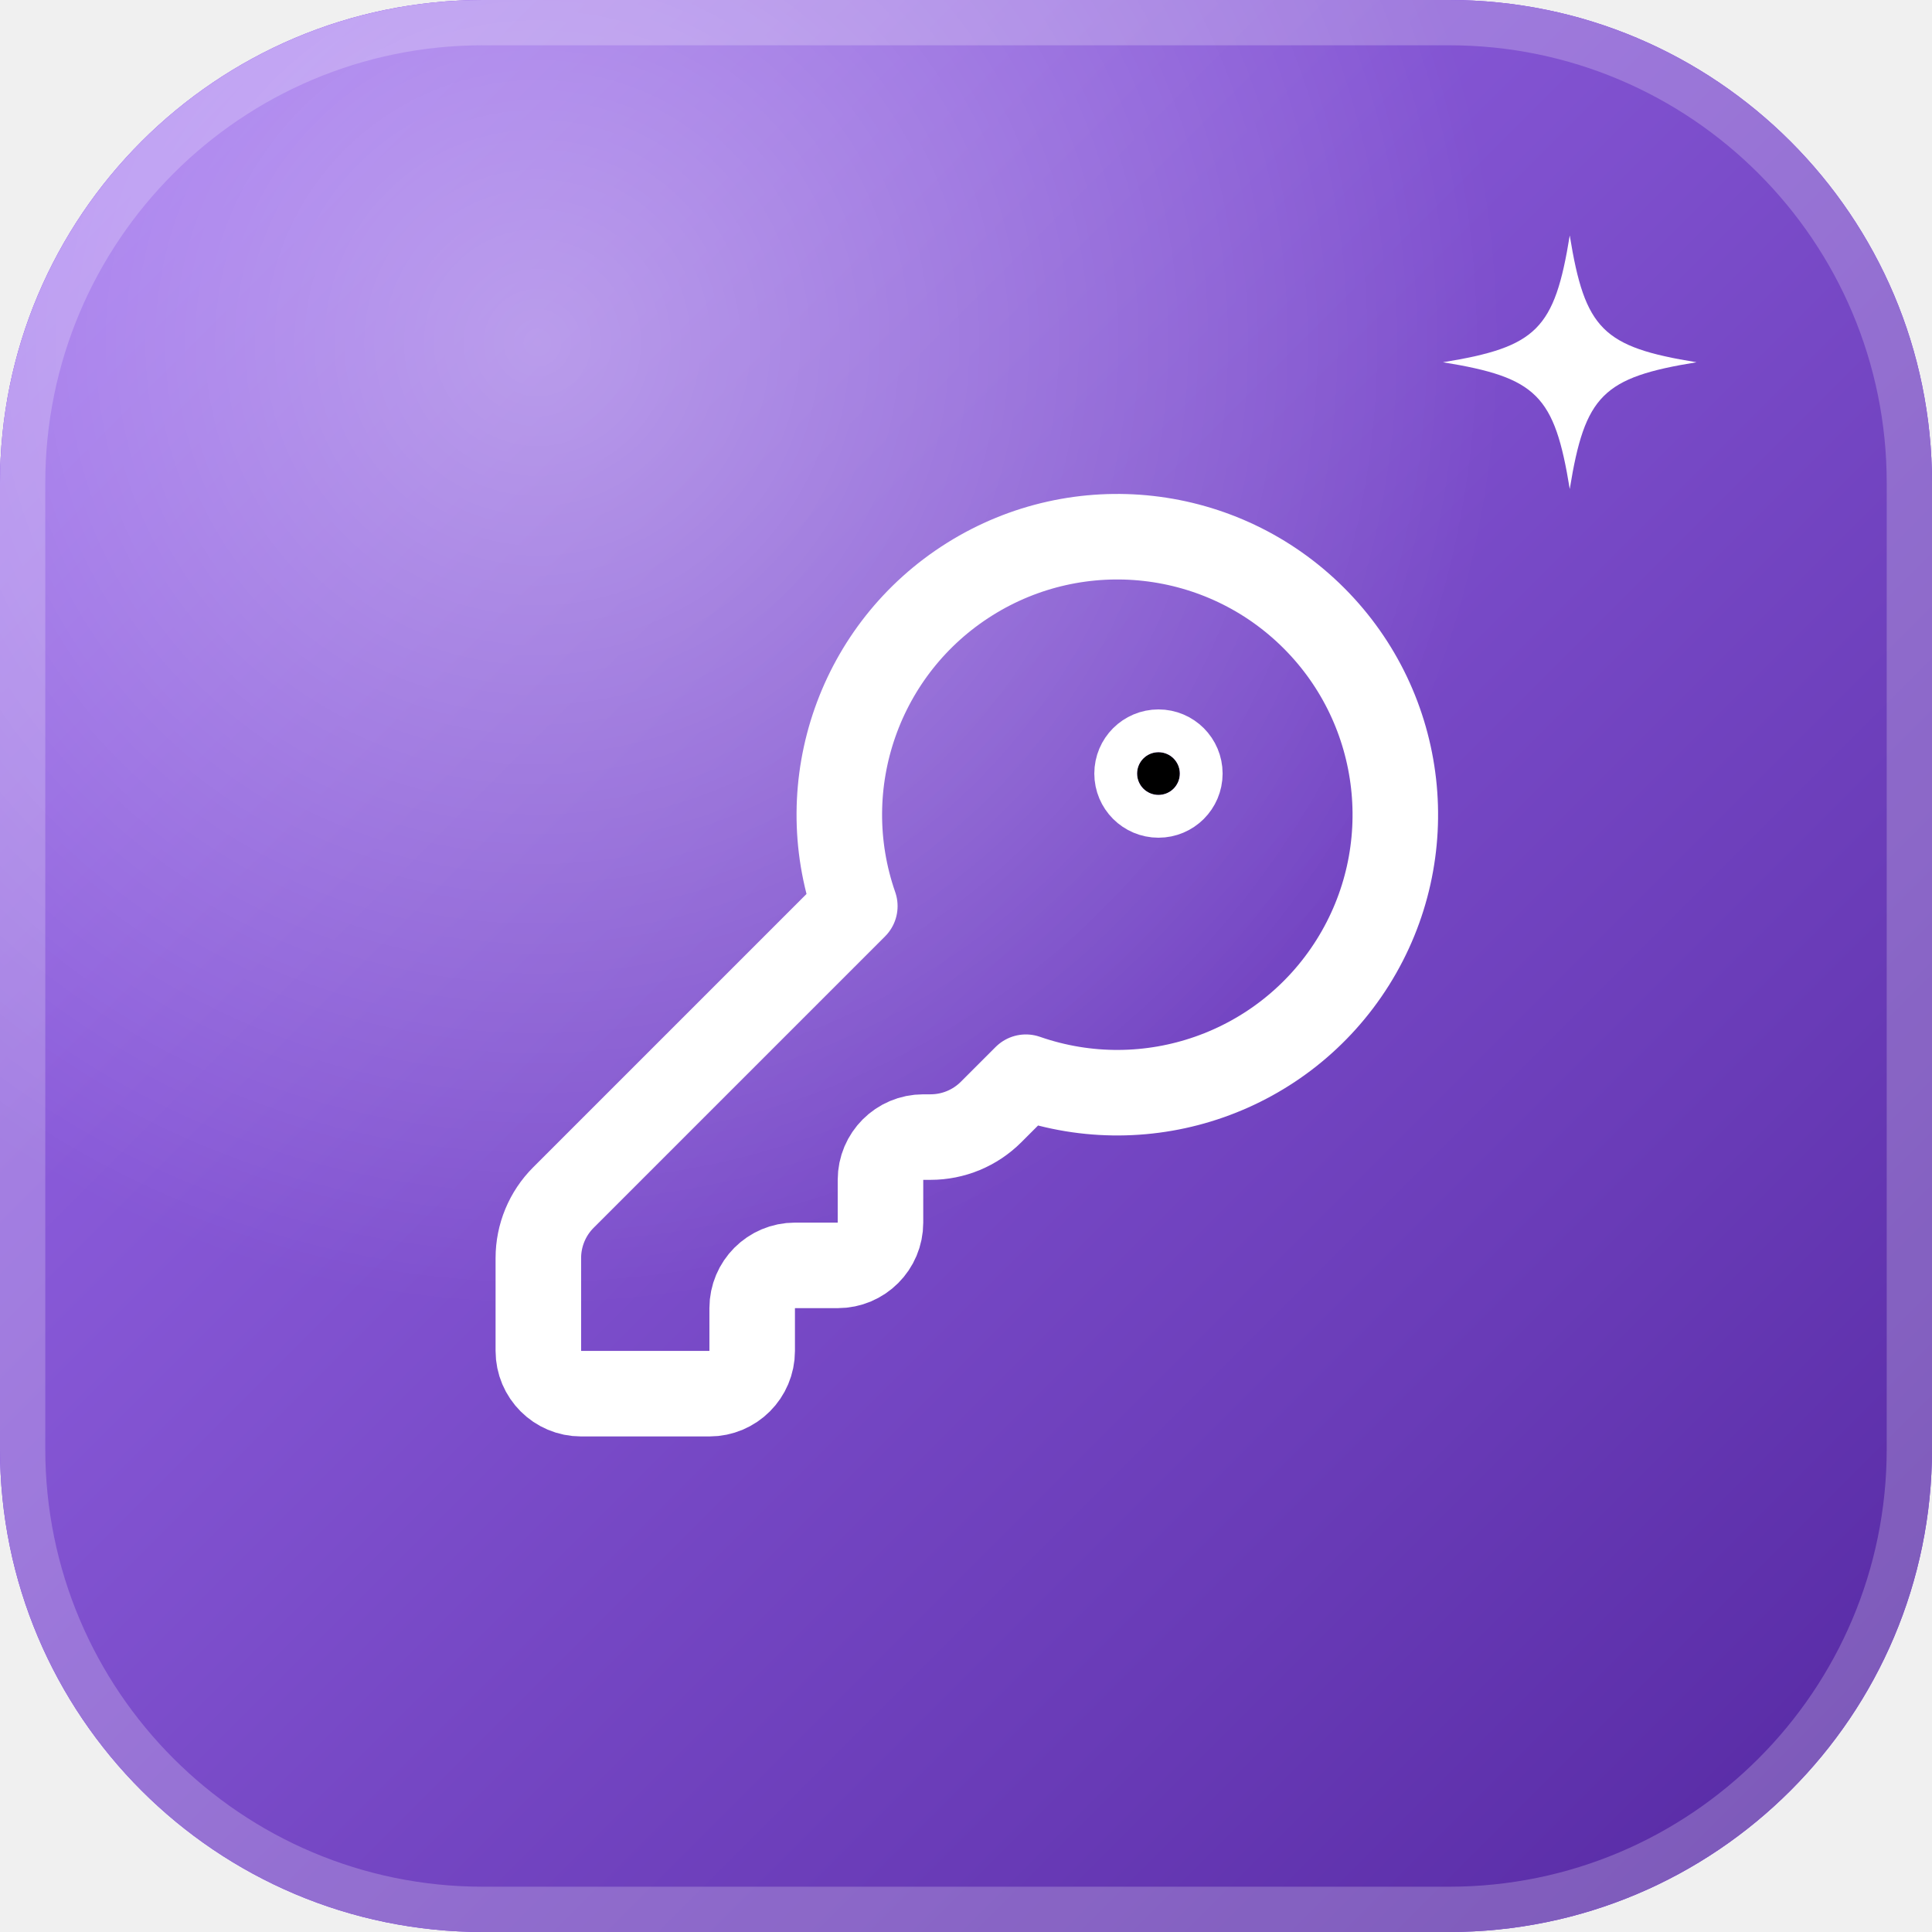
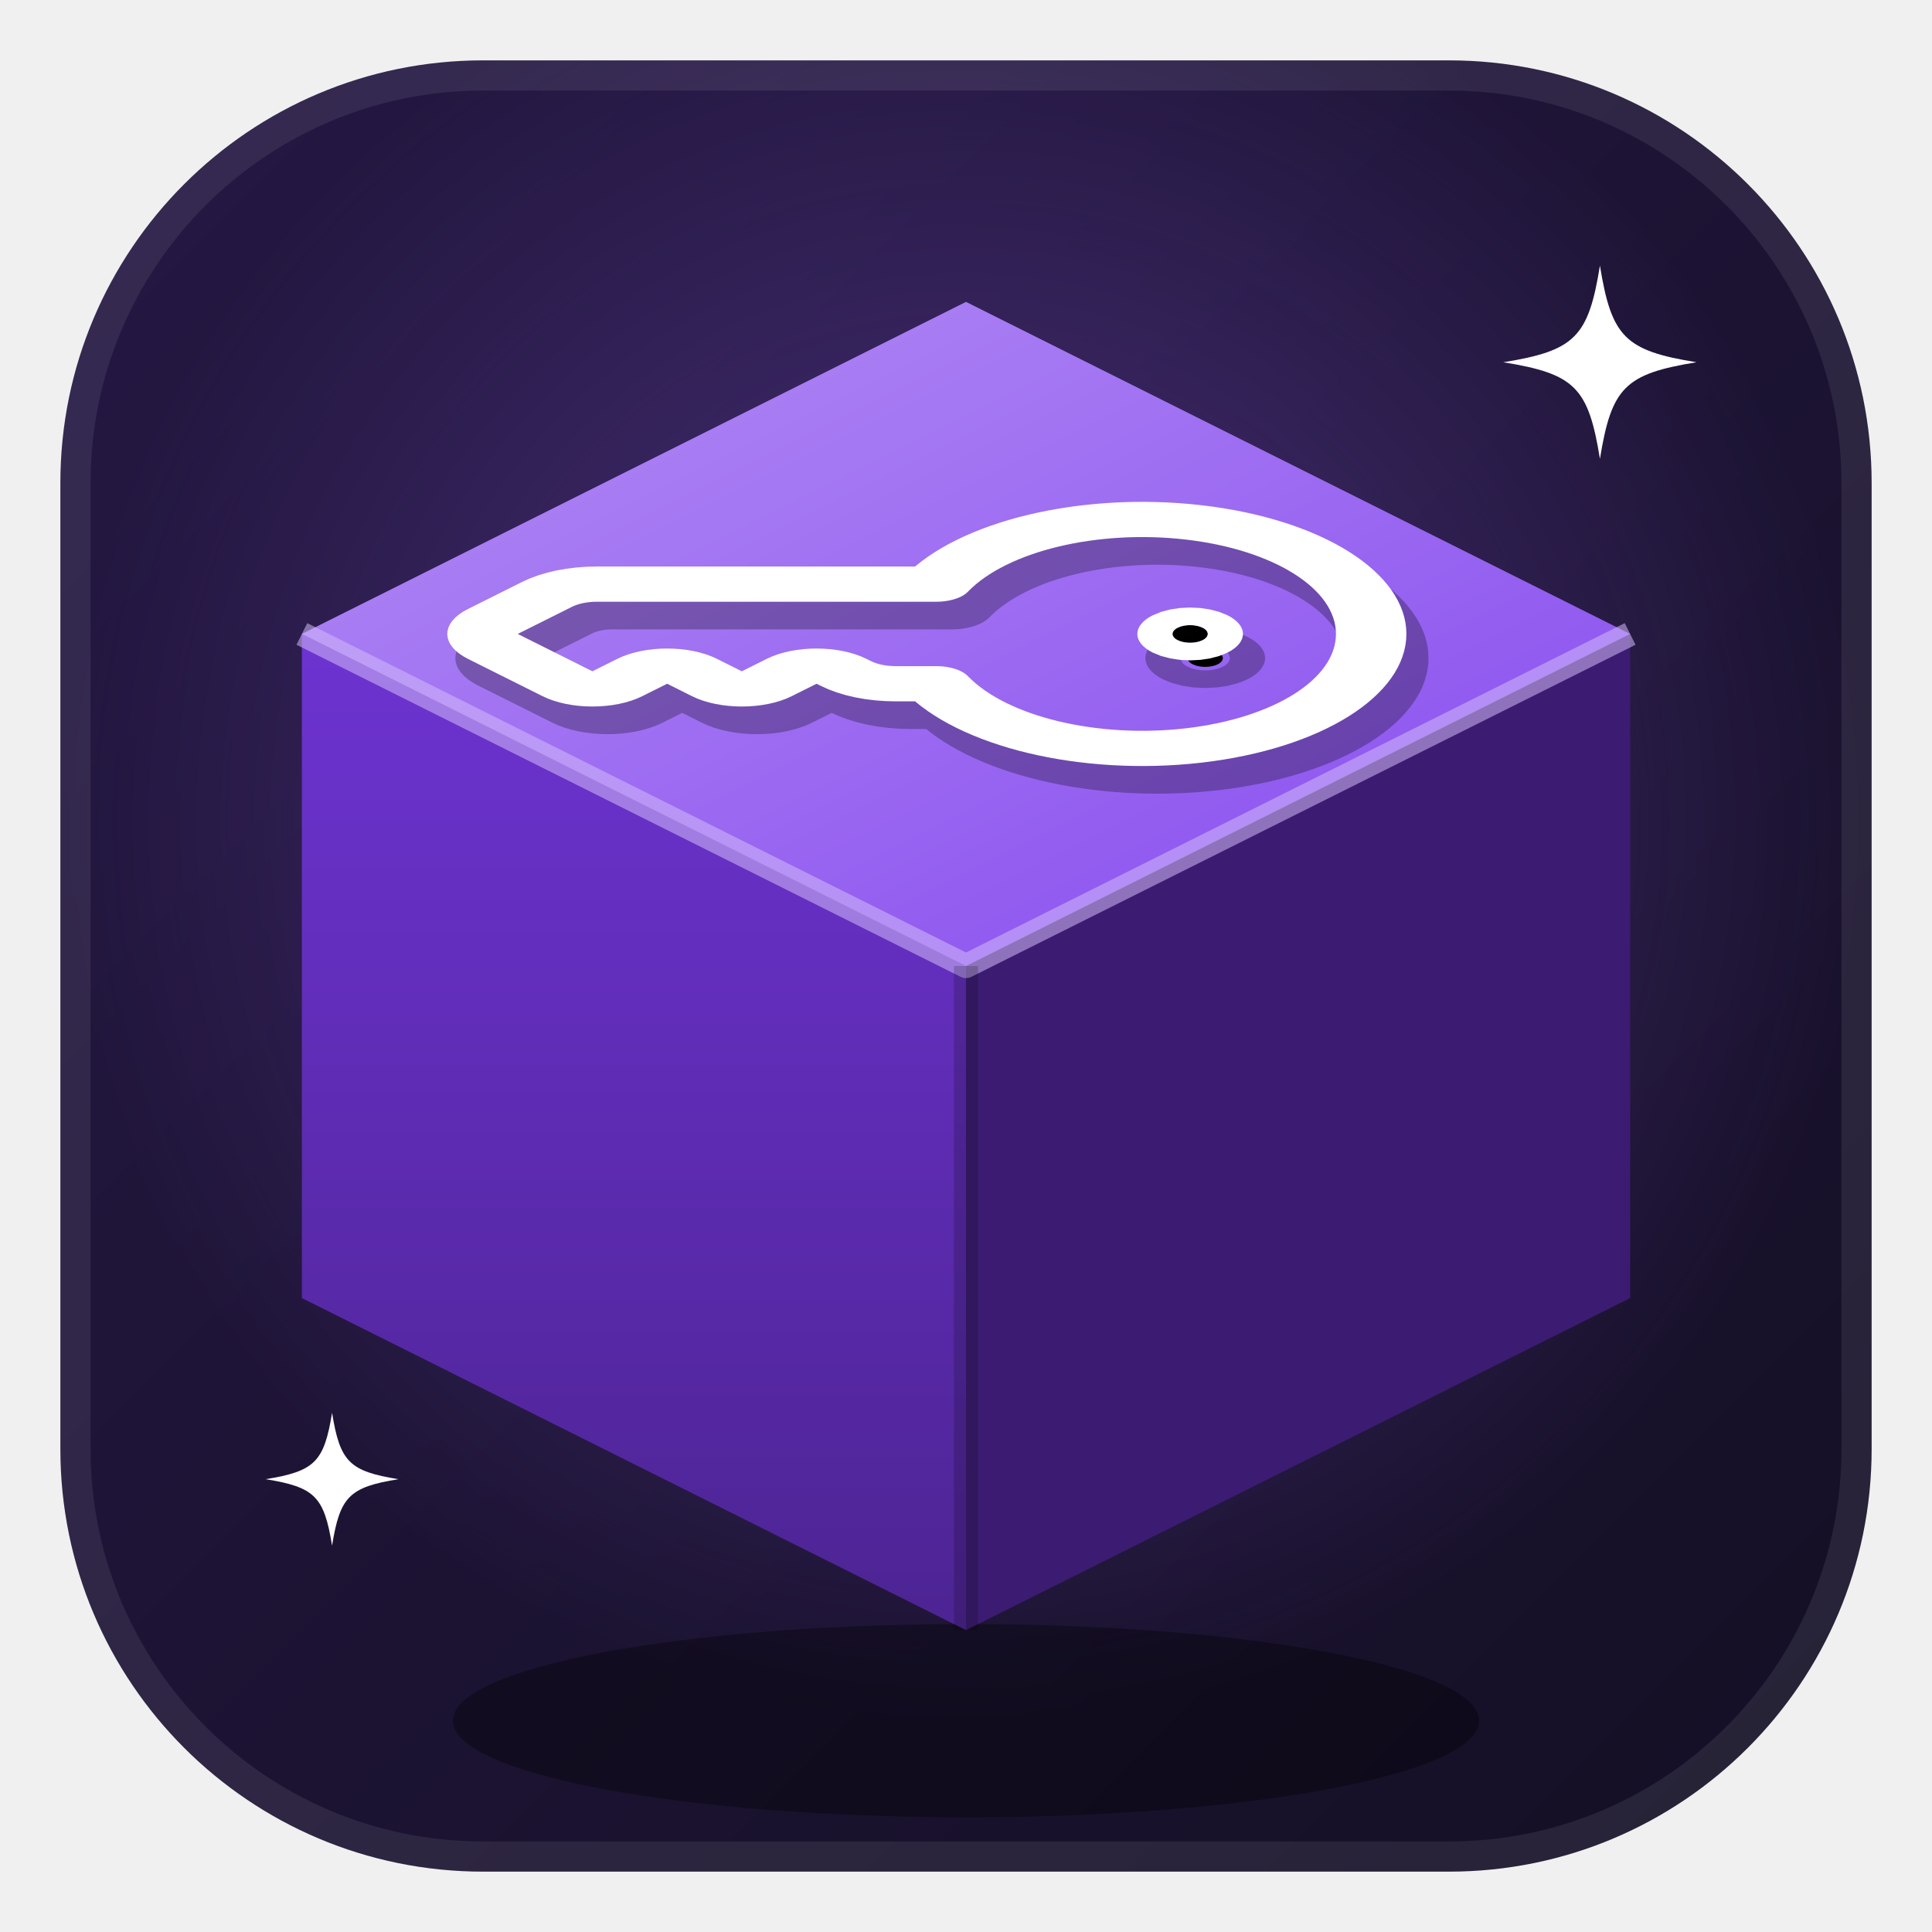
<svg xmlns="http://www.w3.org/2000/svg" viewBox="0 0 64 64" role="img" aria-hidden="true">
  <defs>
-     <linearGradient id="t" x1="0" y1="0" x2="1" y2="1">
-       <stop offset="0" stop-color="#a171f2" />
-       <stop offset="1" stop-color="#5427a1" />
+     <linearGradient id="bg" x1="0" y1="0" x2="1" y2="1">
+       <stop offset="0" stop-color="#251844" />
+       <stop offset="1" stop-color="#140f24" />
    </linearGradient>
-     <radialGradient id="h" cx=".28" cy=".18" r=".9">
-       <stop offset="0" stop-color="#ffffff" stop-opacity=".38" />
-       <stop offset=".55" stop-color="#ffffff" stop-opacity="0" />
+     <radialGradient id="halo" cx=".5" cy=".42" r=".5">
+       <stop offset="0" stop-color="#9661f1" stop-opacity=".38" />
+       <stop offset="1" stop-color="#9661f1" stop-opacity="0" />
    </radialGradient>
+     <linearGradient id="it" x1="0" y1="0" x2="1" y2="1">
+       <stop offset="0" stop-color="#b38df5" />
+       <stop offset="1" stop-color="#864aee" />
+     </linearGradient>
+     <linearGradient id="il" x1="0" y1="0" x2="0" y2="1">
+       <stop offset="0" stop-color="#6d33d1" />
+       <stop offset="1" stop-color="#4d2493" />
+     </linearGradient>
+     <linearGradient id="ish" x1="0" y1="0" x2="1" y2="0">
+       <stop offset="0" stop-color="#fff" stop-opacity="0" />
+       <stop offset=".5" stop-color="#fff" stop-opacity=".55" />
+       <stop offset="1" stop-color="#fff" stop-opacity="0" />
+     </linearGradient>
+     <clipPath id="ic">
+       <path d="M32 10 L54 21 L32 32 L10 21 Z" />
+     </clipPath>
  </defs>
-   <style>.g,.o,.w,.s{transform-box:fill-box;transform-origin:50% 50%}@keyframes m{0%,100%{transform:rotate(-5deg)}50%{transform:rotate(5deg)}}.g{animation:m 4s ease-in-out infinite}@keyframes s{0%,100%{opacity:.35;transform:scale(.55) rotate(0)}50%{opacity:1;transform:scale(1) rotate(45deg)}}.s{animation:s 3s ease-in-out infinite}@media (prefers-reduced-motion:reduce){.g,.o,.w,.s,.g path,.g polyline{animation:none!important}}</style>
-   <rect width="64" height="64" rx="16" fill="#7c3aed" />
-   <rect width="64" height="64" rx="16" fill="url(#t)" />
-   <rect width="64" height="64" rx="16" fill="url(#h)" />
-   <rect x=".75" y=".75" width="62.5" height="62.5" rx="15.25" fill="none" stroke="#ffffff" stroke-opacity=".22" stroke-width="1.5" />
-   <g transform="translate(15 15) scale(1.4167)">
-     <g class="g" fill="none" stroke="#ffffff" stroke-width="2" stroke-linecap="round" stroke-linejoin="round">
+   <style>.ibob,.ishadow{transform-box:fill-box;transform-origin:50% 50%}@keyframes ib{0%,100%{transform:translateY(0)}50%{transform:translateY(-2.2px)}}@keyframes isd{0%,100%{transform:scaleX(1);opacity:.35}50%{transform:scaleX(.86);opacity:.22}}@keyframes is{0%,55%{transform:translateX(0)}100%{transform:translateX(78px)}}@keyframes ig{0%,100%{opacity:.9}50%{opacity:1}}.ibob{animation:ib 4.2s ease-in-out infinite}.ishadow{animation:isd 4.2s ease-in-out infinite}.ishine{animation:is 5.5s ease-in-out infinite}.iglow{animation:ig 4.2s ease-in-out infinite}.sp{transform-box:fill-box;transform-origin:50% 50%;animation:tw 3.2s ease-in-out infinite}@keyframes tw{0%,100%{opacity:.15;transform:scale(.4) rotate(0)}50%{opacity:.95;transform:scale(1) rotate(45deg)}}@media (prefers-reduced-motion:reduce){*{animation:none!important}}</style>
+   <rect x="2" y="2" width="60" height="60" rx="14" fill="url(#bg)" />
+   <rect x="2" y="2" width="60" height="60" rx="14" fill="url(#halo)" />
+   <rect x="2.5" y="2.5" width="59" height="59" rx="13.5" fill="none" stroke="#fff" stroke-opacity=".08" />
+   <g class="ibob">
+     <ellipse cx="32" cy="57" rx="17" ry="3.2" fill="#000" opacity=".35" class="ishadow" />
+     <path d="M10 21 L32 32 V54 L10 43 Z" fill="url(#il)" />
+     <path d="M54 21 L32 32 V54 L54 43 Z" fill="#3c1c72" />
+     <path d="M32 10 L54 21 L32 32 L10 21 Z" fill="url(#it)" />
+     <path d="M10 21 L32 32 L54 21" fill="none" stroke="#d1baf9" stroke-opacity=".55" stroke-width=".8" stroke-linejoin="round" />
+     <path d="M32 32 V54" stroke="#000" stroke-opacity=".18" stroke-width=".8" />
+     <g clip-path="url(#ic)">
+       <rect class="ishine" x="-14" y="6" width="14" height="30" fill="url(#ish)" transform="skewX(-25)" />
+     </g>
+     <g transform="translate(.5 .8)">
+       <g transform="matrix(0.825 0.4125 -0.825 0.4125 32 11.100)" fill="none" stroke="#000" stroke-opacity=".28" stroke-width="2.4" stroke-linecap="round" stroke-linejoin="round">
+         <path d="M2.586 17.414A2 2 0 0 0 2 18.828V21a1 1 0 0 0 1 1h3a1 1 0 0 0 1-1v-1a1 1 0 0 1 1-1h1a1 1 0 0 0 1-1v-1a1 1 0 0 1 1-1h.172a2 2 0 0 0 1.414-.586l.814-.814a6.5 6.5 0 1 0-4-4z" />
+         <circle cx="16.5" cy="7.5" r=".5" fill="currentColor" />
+       </g>
+     </g>
+     <g class="iglow" transform="matrix(0.825 0.4125 -0.825 0.4125 32 11.100)" fill="none" stroke="#fff" stroke-width="2" stroke-linecap="round" stroke-linejoin="round">
      <path d="M2.586 17.414A2 2 0 0 0 2 18.828V21a1 1 0 0 0 1 1h3a1 1 0 0 0 1-1v-1a1 1 0 0 1 1-1h1a1 1 0 0 0 1-1v-1a1 1 0 0 1 1-1h.172a2 2 0 0 0 1.414-.586l.814-.814a6.5 6.5 0 1 0-4-4z" />
      <circle cx="16.5" cy="7.5" r=".5" fill="currentColor" />
    </g>
  </g>
-   <g transform="translate(52 12) scale(.42)">
-     <path class="s" d="M0 -10 C1.2 -2.6 2.6 -1.2 10 0 C2.6 1.2 1.2 2.6 0 10 C-1.2 2.6 -2.6 1.2 -10 0 C-2.6 -1.2 -1.2 -2.6 0 -10Z" fill="#ffffff" />
+   <g transform="translate(53 12) scale(.32)">
+     <path class="sp" d="M0 -10 C1.2 -2.6 2.6 -1.2 10 0 C2.6 1.2 1.2 2.6 0 10 C-1.2 2.6 -2.6 1.2 -10 0 C-2.6 -1.2 -1.2 -2.6 0 -10Z" fill="#fff" />
+   </g>
+   <g transform="translate(11 49) scale(.22)">
+     <path class="sp" style="animation-delay:1.4s" d="M0 -10 C1.2 -2.6 2.6 -1.2 10 0 C2.6 1.2 1.2 2.6 0 10 C-1.2 2.6 -2.6 1.2 -10 0 C-2.6 -1.2 -1.2 -2.6 0 -10Z" fill="#fff" />
  </g>
</svg>
